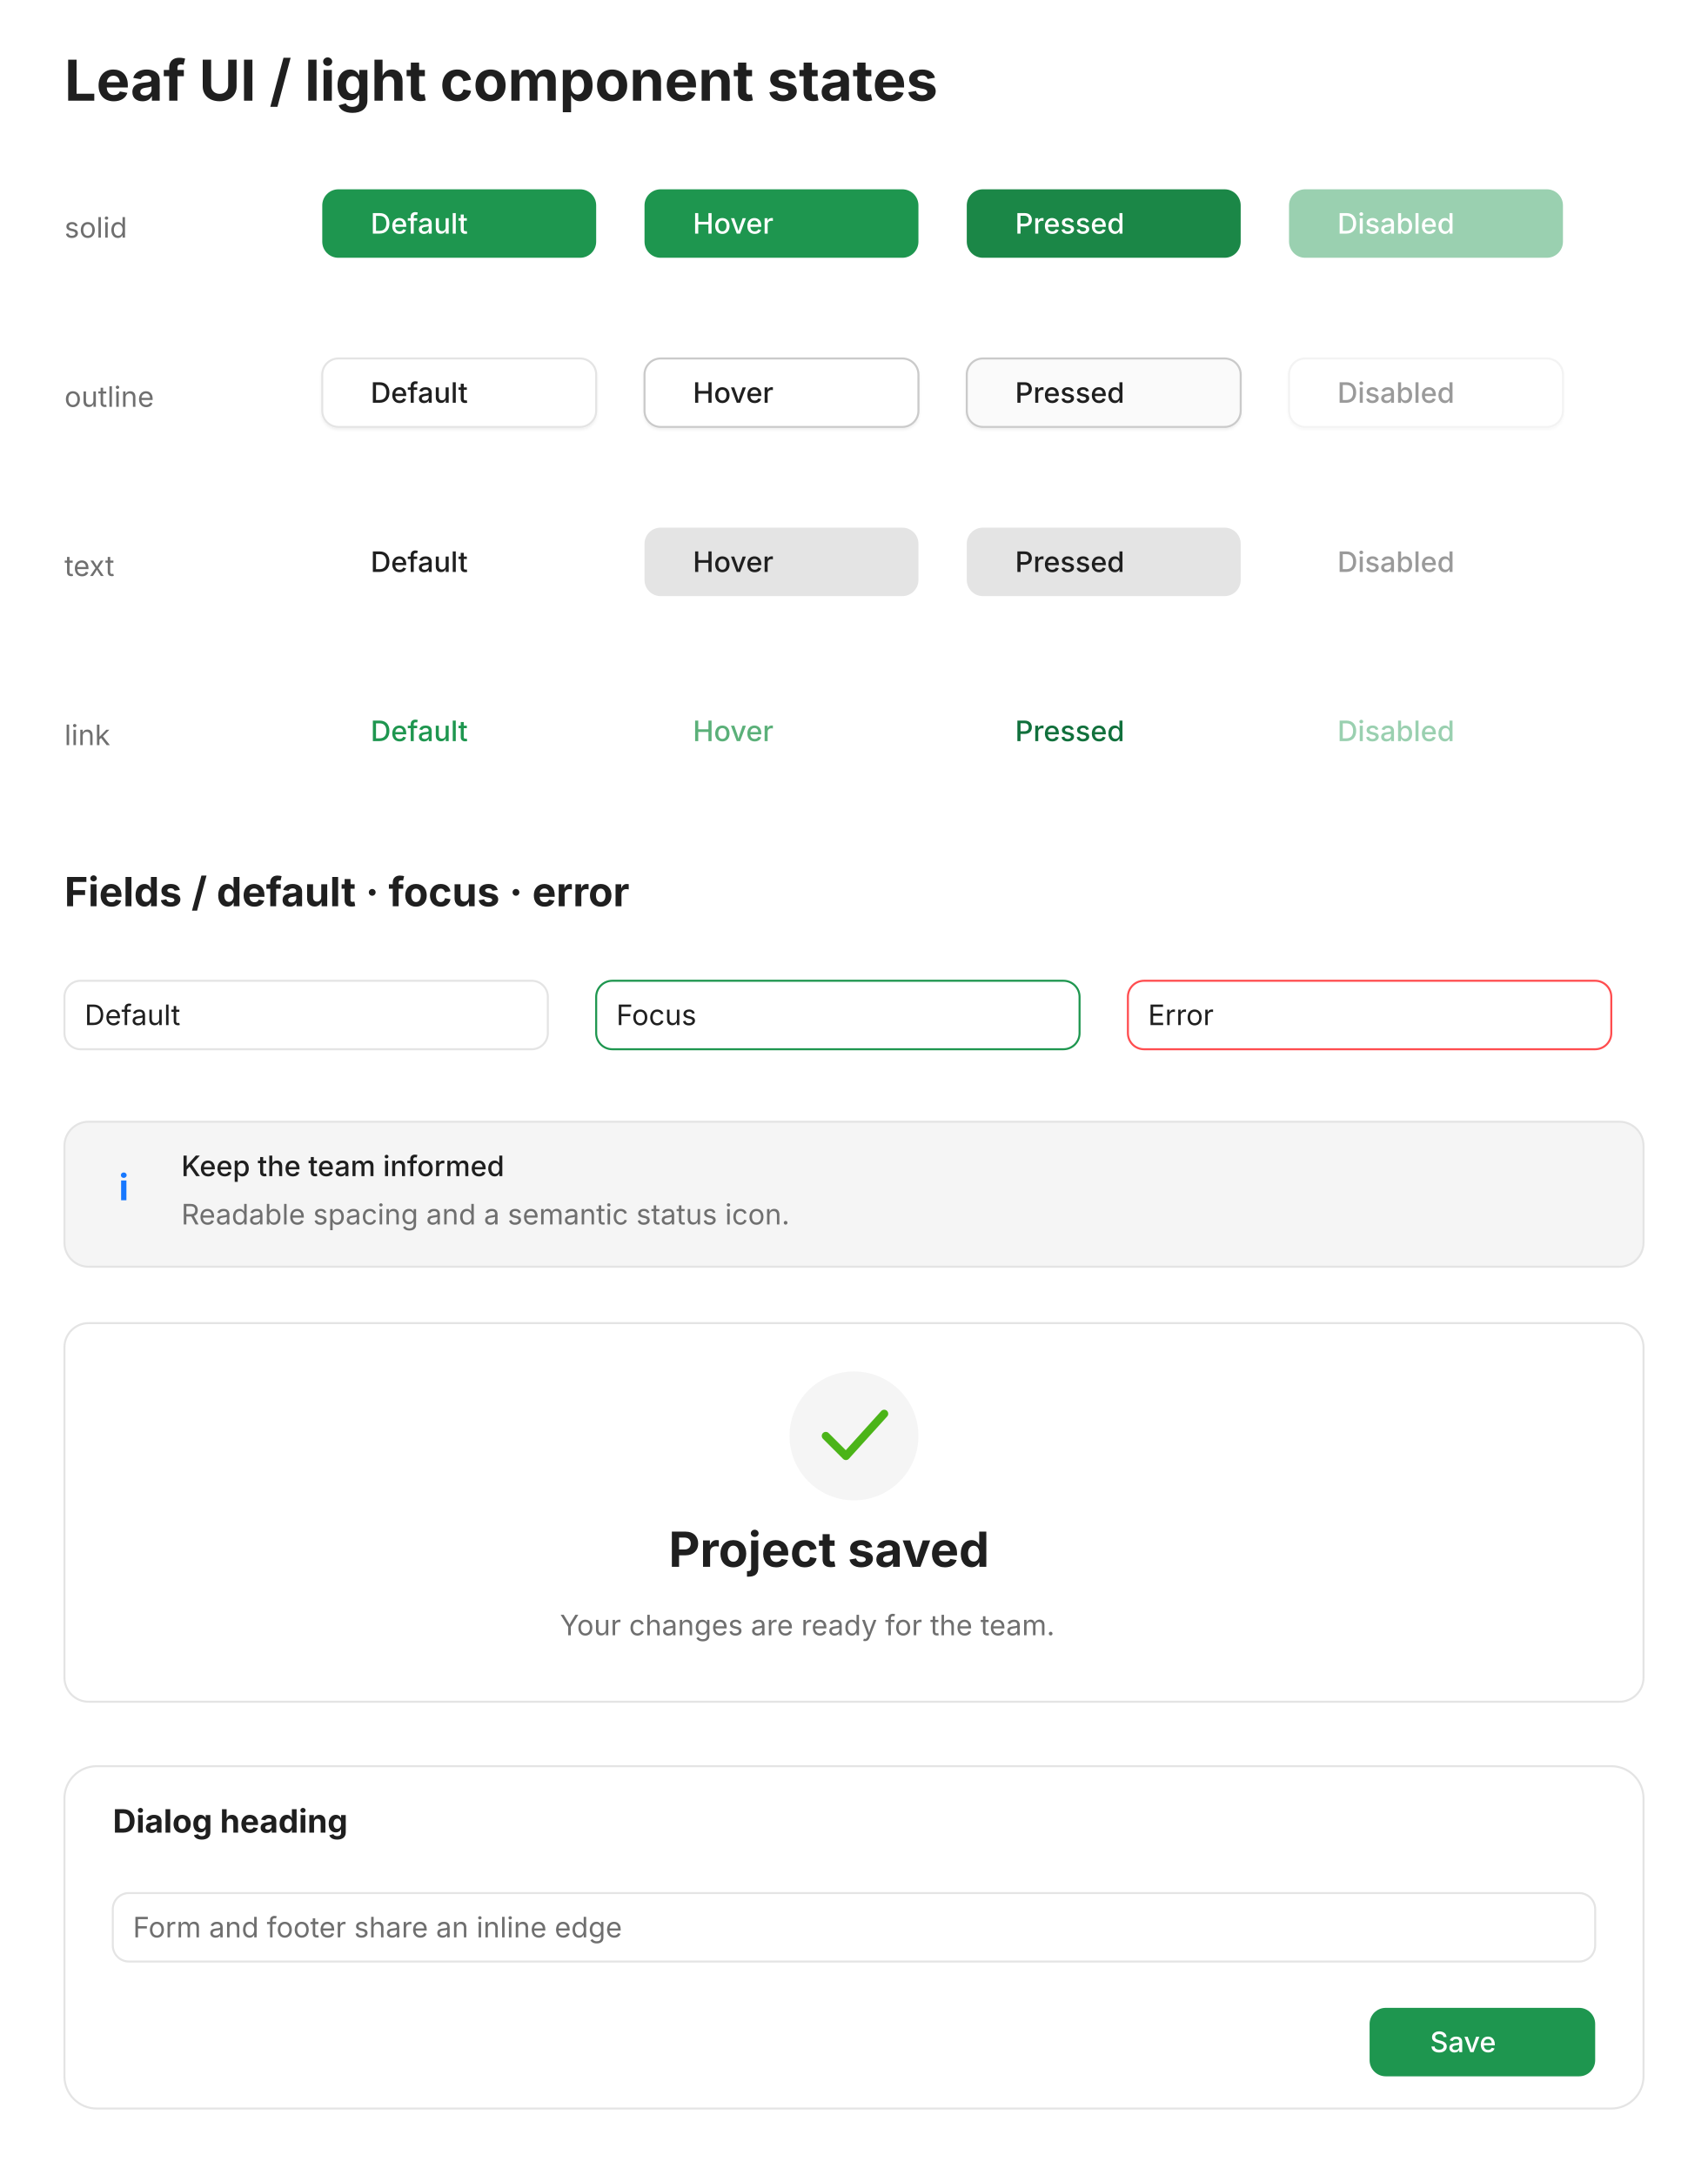
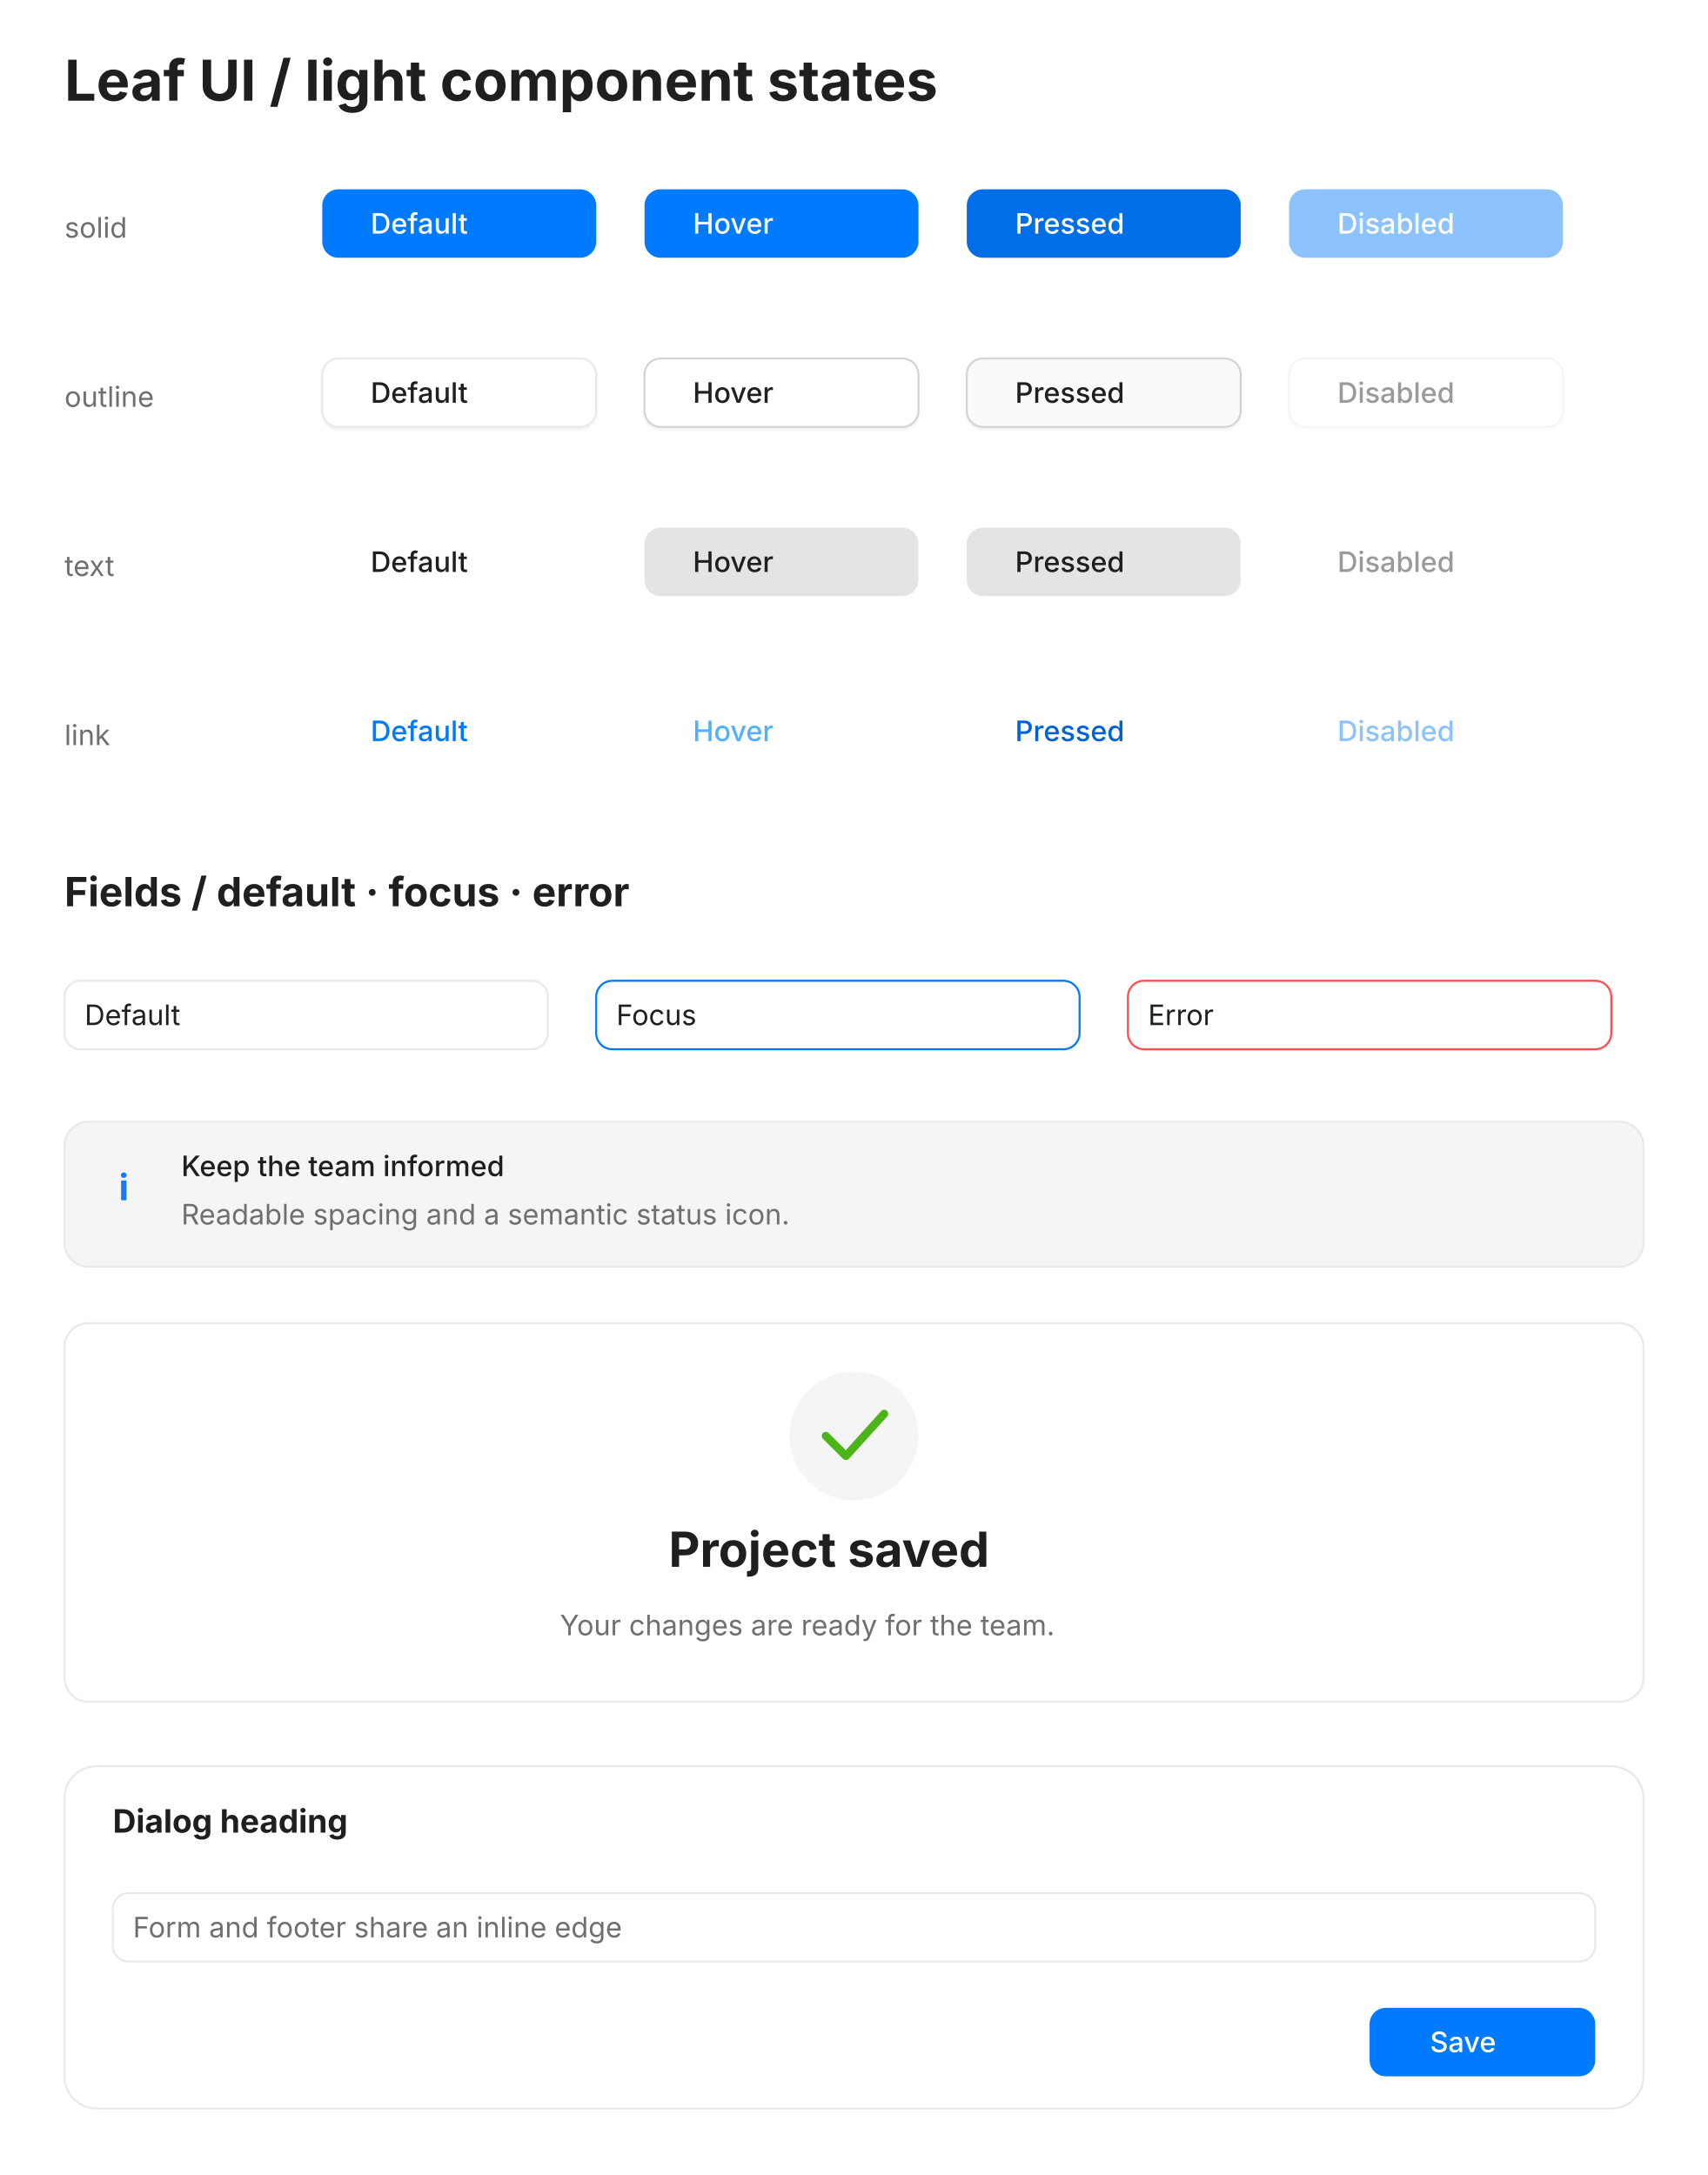
<svg xmlns="http://www.w3.org/2000/svg" width="848" height="1080" viewBox="0 0 848 1080" font-family="Inter, Arial, sans-serif">
  <rect x="0" y="0" width="848" height="1080" rx="0" fill="#ffffff" stroke="none" />
  <defs>
    <filter id="button-outline-shadow" x="-20%" y="-20%" width="140%" height="160%">
      <feDropShadow dx="0" dy="1" stdDeviation="0.8" flood-color="#000000" flood-opacity="0.06" />
    </filter>
  </defs>
  <text x="32" y="50" fill="#1f1f1f" font-size="28" font-weight="700">Leaf UI / light component states</text>
  <text x="32" y="118" fill="#6f6f6f" font-size="14" font-weight="400">solid</text>
  <g id="button-solid-default" opacity="1">
-     <rect x="160" y="94" width="136" height="34" rx="8" fill="#1e964f" stroke="none" />
+     <rect x="160" y="94" width="136" height="34" rx="8" fill="#007aff" stroke="none" />
    <text x="184" y="116" fill="#ffffff" font-size="14" font-weight="500">Default</text>
  </g>
  <g id="button-solid-hover" opacity="1">
-     <rect x="320" y="94" width="136" height="34" rx="8" fill="#1e964f" stroke="none" />
+     <rect x="320" y="94" width="136" height="34" rx="8" fill="#007aff" stroke="none" />
    <text x="344" y="116" fill="#ffffff" font-size="14" font-weight="500">Hover</text>
  </g>
  <g id="button-solid-pressed" opacity="1">
-     <rect x="480" y="94" width="136" height="34" rx="8" fill="rgba(27, 135, 71, 1)" stroke="none" />
+     <rect x="480" y="94" width="136" height="34" rx="8" fill="rgba(0, 110, 230, 1)" stroke="none" />
    <text x="504" y="116" fill="#ffffff" font-size="14" font-weight="500">Pressed</text>
  </g>
  <g id="button-solid-disabled" opacity="0.45">
-     <rect x="640" y="94" width="136" height="34" rx="8" fill="#1e964f" stroke="none" />
+     <rect x="640" y="94" width="136" height="34" rx="8" fill="#007aff" stroke="none" />
    <text x="664" y="116" fill="#ffffff" font-size="14" font-weight="500">Disabled</text>
  </g>
  <text x="32" y="202" fill="#6f6f6f" font-size="14" font-weight="400">outline</text>
  <g id="button-outline-default" opacity="1">
-     <rect x="160" y="178" width="136" height="34" rx="8" fill="#ffffff" stroke="#e4e4e4" filter="url(#button-outline-shadow)" />
+     <rect x="160" y="178" width="136" height="34" rx="8" fill="#ffffff" stroke="rgba(233, 233, 233, 1)" filter="url(#button-outline-shadow)" />
    <text x="184" y="200" fill="#1f1f1f" font-size="14" font-weight="500">Default</text>
  </g>
  <g id="button-outline-hover" opacity="1">
-     <rect x="320" y="178" width="136" height="34" rx="8" fill="#ffffff" stroke="#cacaca" filter="url(#button-outline-shadow)" />
+     <rect x="320" y="178" width="136" height="34" rx="8" fill="#ffffff" stroke="rgba(212, 212, 212, 1)" filter="url(#button-outline-shadow)" />
    <text x="344" y="200" fill="#1f1f1f" font-size="14" font-weight="500">Hover</text>
  </g>
  <g id="button-outline-pressed" opacity="1">
-     <rect x="480" y="178" width="136" height="34" rx="8" fill="rgb(250, 250, 250)" stroke="#cacaca" filter="url(#button-outline-shadow)" />
+     <rect x="480" y="178" width="136" height="34" rx="8" fill="rgb(250, 250, 250)" stroke="rgba(212, 212, 212, 1)" filter="url(#button-outline-shadow)" />
    <text x="504" y="200" fill="#1f1f1f" font-size="14" font-weight="500">Pressed</text>
  </g>
  <g id="button-outline-disabled" opacity="0.45">
-     <rect x="640" y="178" width="136" height="34" rx="8" fill="#ffffff" stroke="#e4e4e4" filter="url(#button-outline-shadow)" />
+     <rect x="640" y="178" width="136" height="34" rx="8" fill="#ffffff" stroke="rgba(233, 233, 233, 1)" filter="url(#button-outline-shadow)" />
    <text x="664" y="200" fill="#1f1f1f" font-size="14" font-weight="500">Disabled</text>
  </g>
  <text x="32" y="286" fill="#6f6f6f" font-size="14" font-weight="400">text</text>
  <g id="button-text-default" opacity="1">
    <rect x="160" y="262" width="136" height="34" rx="8" fill="none" stroke="none" />
    <text x="184" y="284" fill="#1f1f1f" font-size="14" font-weight="500">Default</text>
  </g>
  <g id="button-text-hover" opacity="1">
    <rect x="320" y="262" width="136" height="34" rx="8" fill="#e4e4e4" stroke="none" />
    <text x="344" y="284" fill="#1f1f1f" font-size="14" font-weight="500">Hover</text>
  </g>
  <g id="button-text-pressed" opacity="1">
    <rect x="480" y="262" width="136" height="34" rx="8" fill="#e4e4e4" stroke="none" />
    <text x="504" y="284" fill="#1f1f1f" font-size="14" font-weight="500">Pressed</text>
  </g>
  <g id="button-text-disabled" opacity="0.45">
    <rect x="640" y="262" width="136" height="34" rx="8" fill="none" stroke="none" />
    <text x="664" y="284" fill="#1f1f1f" font-size="14" font-weight="500">Disabled</text>
  </g>
  <text x="32" y="370" fill="#6f6f6f" font-size="14" font-weight="400">link</text>
  <g id="button-link-default" opacity="1">
    <rect x="160" y="346" width="136" height="34" rx="8" fill="none" stroke="none" />
-     <text x="184" y="368" fill="#1e964f" font-size="14" font-weight="500">Default</text>
+     <text x="184" y="368" fill="#007aff" font-size="14" font-weight="500">Default</text>
  </g>
  <g id="button-link-hover" opacity="1">
    <rect x="320" y="346" width="136" height="34" rx="8" fill="none" stroke="none" />
-     <text x="344" y="368" fill="#5bb079" font-size="14" font-weight="500">Hover</text>
+     <text x="344" y="368" fill="#52b1ff" font-size="14" font-weight="500">Hover</text>
  </g>
  <g id="button-link-pressed" opacity="1">
    <rect x="480" y="346" width="136" height="34" rx="8" fill="none" stroke="none" />
-     <text x="504" y="368" fill="#11703c" font-size="14" font-weight="500">Pressed</text>
+     <text x="504" y="368" fill="#0062d9" font-size="14" font-weight="500">Pressed</text>
  </g>
  <g id="button-link-disabled" opacity="0.45">
    <rect x="640" y="346" width="136" height="34" rx="8" fill="none" stroke="none" />
-     <text x="664" y="368" fill="#1e964f" font-size="14" font-weight="500">Disabled</text>
+     <text x="664" y="368" fill="#007aff" font-size="14" font-weight="500">Disabled</text>
  </g>
  <text x="32" y="450" fill="#1f1f1f" font-size="20" font-weight="700">Fields / default · focus · error</text>
  <g id="input-default">
-     <rect x="32" y="487" width="240" height="34" rx="8" fill="#ffffff" stroke="#e4e4e4" />
+     <rect x="32" y="487" width="240" height="34" rx="8" fill="#ffffff" stroke="rgba(233, 233, 233, 1)" />
    <text x="42" y="509" fill="#1f1f1f" font-size="14" font-weight="400">Default</text>
  </g>
  <g id="input-focus">
-     <rect x="296" y="487" width="240" height="34" rx="8" fill="#ffffff" stroke="#1e964f" />
+     <rect x="296" y="487" width="240" height="34" rx="8" fill="#ffffff" stroke="#007aff" />
    <text x="306" y="509" fill="#1f1f1f" font-size="14" font-weight="400">Focus</text>
  </g>
  <g id="input-error">
    <rect x="560" y="487" width="240" height="34" rx="8" fill="#ffffff" stroke="#ff4d4f" />
    <text x="570" y="509" fill="#1f1f1f" font-size="14" font-weight="400">Error</text>
  </g>
  <g id="alert-info">
-     <rect x="32" y="557" width="784" height="72" rx="12" fill="#f5f5f5" stroke="#e4e4e4" />
+     <rect x="32" y="557" width="784" height="72" rx="12" fill="#f5f5f5" stroke="rgba(233, 233, 233, 1)" />
    <text x="59" y="596" fill="#1677ff" font-size="18" font-weight="700">i</text>
    <text x="90" y="584" fill="#1f1f1f" font-size="14" font-weight="500">Keep the team informed</text>
    <text x="90" y="608" fill="#6f6f6f" font-size="14" font-weight="400">Readable spacing and a semantic status icon.</text>
  </g>
  <g id="result-success">
-     <rect x="32" y="657" width="784" height="188" rx="12" fill="#ffffff" stroke="#e4e4e4" />
+     <rect x="32" y="657" width="784" height="188" rx="12" fill="#ffffff" stroke="rgba(233, 233, 233, 1)" />
    <rect x="392" y="681" width="64" height="64" rx="32" fill="#f5f5f5" stroke="none" />
    <path d="M410 713 L420 723 L439 702" fill="none" stroke="#4bb418" stroke-width="4" stroke-linecap="round" stroke-linejoin="round" />
    <text x="332" y="778" fill="#1f1f1f" font-size="24" font-weight="700">Project saved</text>
    <text x="278" y="812" fill="#6f6f6f" font-size="14" font-weight="400">Your changes are ready for the team.</text>
  </g>
  <g id="dialog-anatomy">
-     <rect x="32" y="877" width="784" height="170" rx="16" fill="#ffffff" stroke="#e4e4e4" />
+     <rect x="32" y="877" width="784" height="170" rx="16" fill="#ffffff" stroke="rgba(233, 233, 233, 1)" />
    <text x="56" y="910" fill="#1f1f1f" font-size="16" font-weight="700">Dialog heading</text>
-     <rect x="56" y="940" width="736" height="34" rx="8" fill="#ffffff" stroke="#e4e4e4" />
+     <rect x="56" y="940" width="736" height="34" rx="8" fill="#ffffff" stroke="rgba(233, 233, 233, 1)" />
    <text x="66" y="962" fill="#6f6f6f" font-size="14" font-weight="400">Form and footer share an inline edge</text>
-     <rect x="680" y="997" width="112" height="34" rx="8" fill="#1e964f" stroke="none" />
+     <rect x="680" y="997" width="112" height="34" rx="8" fill="#007aff" stroke="none" />
    <text x="710" y="1019" fill="#ffffff" font-size="14" font-weight="500">Save</text>
  </g>
</svg>
